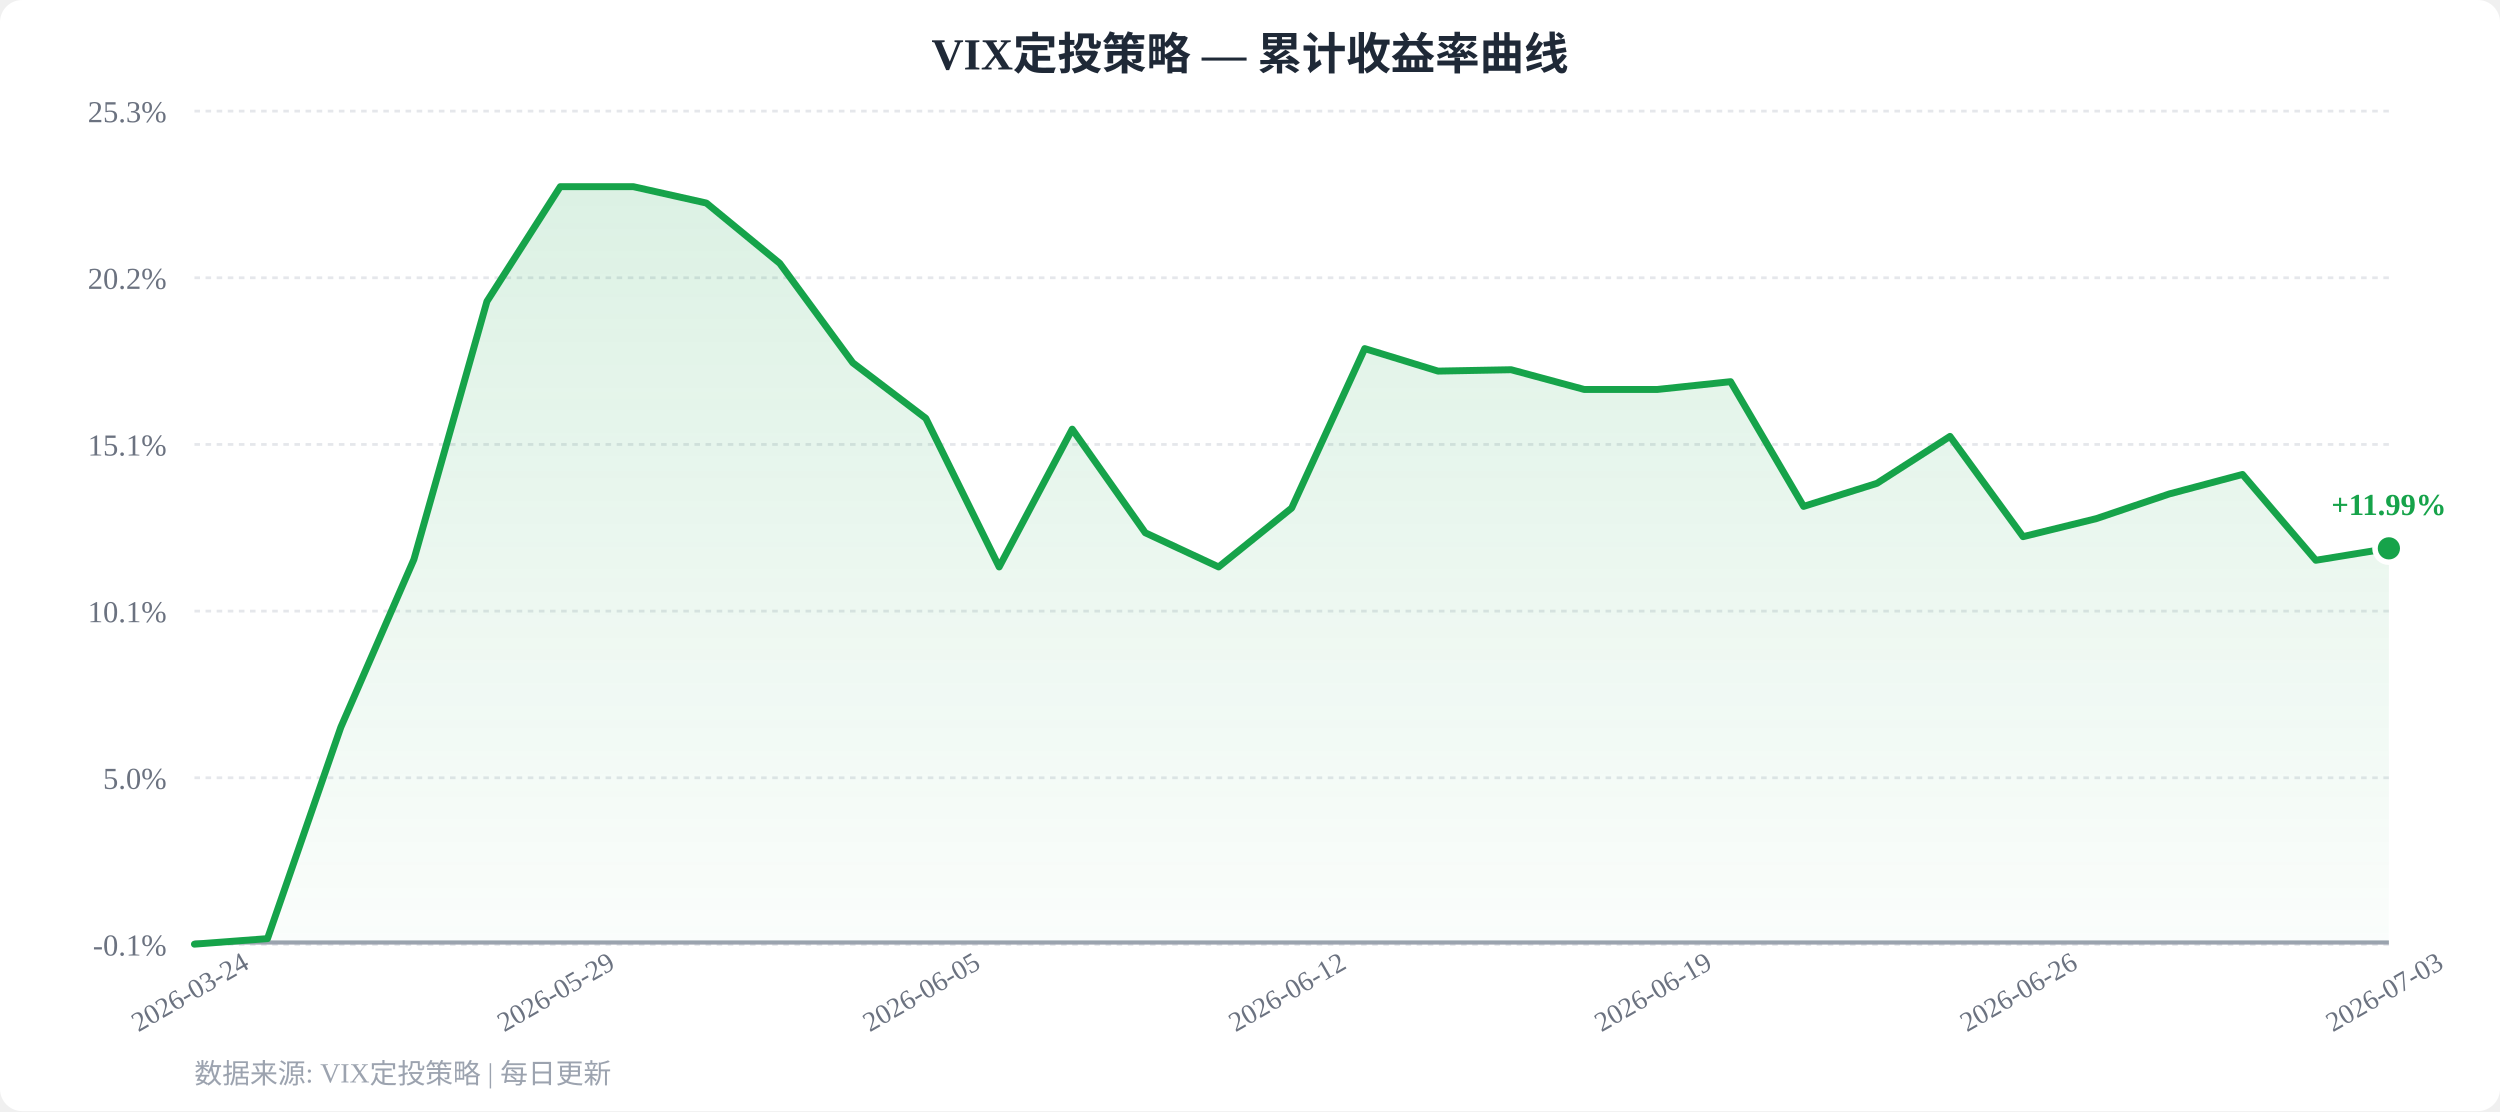
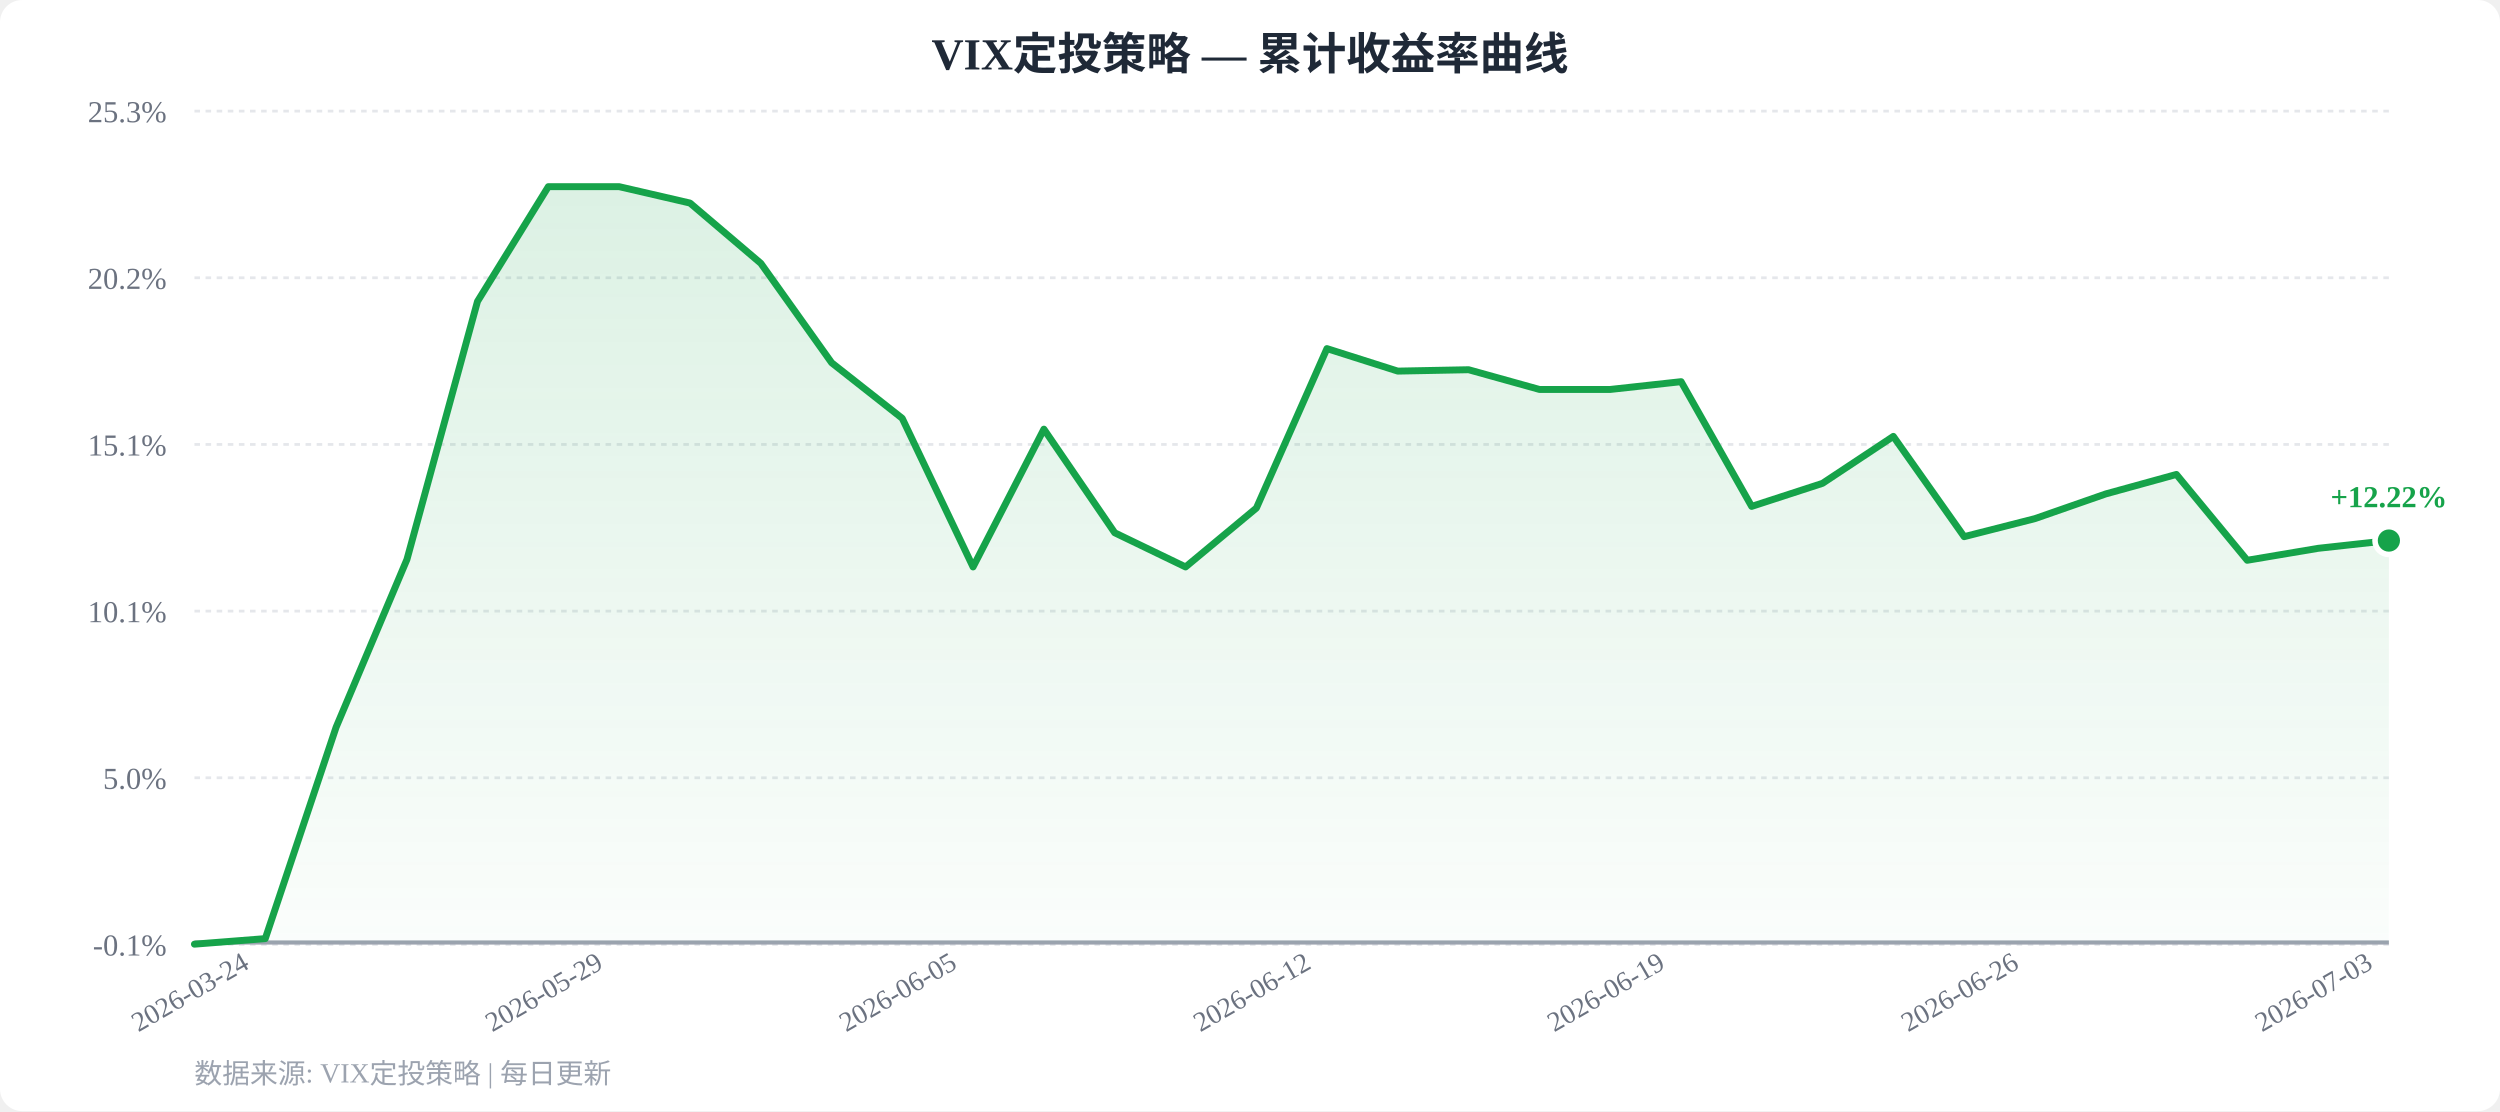
<svg xmlns="http://www.w3.org/2000/svg" viewBox="0 0 900 400" width="100%" height="100%">
  <defs>
    <linearGradient id="areaGradient" x1="0" y1="0" x2="0" y2="1">
      <stop offset="0%" stop-color="#16a34a" stop-opacity="0.15" />
      <stop offset="100%" stop-color="#16a34a" stop-opacity="0.02" />
    </linearGradient>
  </defs>
  <rect width="900" height="400" fill="#ffffff" rx="8" />
  <text x="450.0" y="25" text-anchor="middle" font-size="16" font-weight="bold" fill="#1f2937">VIX定投策略 — 累计收益率曲线</text>
  <line x1="70" y1="340.0" x2="860" y2="340.0" stroke="#e5e7eb" stroke-width="1" stroke-dasharray="2,2" />
  <line x1="70" y1="280.0" x2="860" y2="280.0" stroke="#e5e7eb" stroke-width="1" stroke-dasharray="2,2" />
  <line x1="70" y1="220.0" x2="860" y2="220.0" stroke="#e5e7eb" stroke-width="1" stroke-dasharray="2,2" />
  <line x1="70" y1="160.0" x2="860" y2="160.0" stroke="#e5e7eb" stroke-width="1" stroke-dasharray="2,2" />
  <line x1="70" y1="100.0" x2="860" y2="100.0" stroke="#e5e7eb" stroke-width="1" stroke-dasharray="2,2" />
  <line x1="70" y1="40.0" x2="860" y2="40.0" stroke="#e5e7eb" stroke-width="1" stroke-dasharray="2,2" />
  <line x1="70" y1="339.3" x2="860" y2="339.3" stroke="#9ca3af" stroke-width="1.5" />
-   <path d="M70.0,339.9 L96.3,337.9 L122.7,261.8 L149.0,201.4 L175.3,108.5 L201.7,67.2 L228.0,67.2 L254.3,73.1 L280.7,94.8 L307.0,130.6 L333.3,150.6 L359.7,204.1 L386.0,154.5 L412.3,191.8 L438.7,204.1 L465.0,182.9 L491.3,125.5 L517.7,133.6 L544.0,133.1 L570.3,140.2 L596.7,140.2 L623.0,137.4 L649.3,182.3 L675.7,174.0 L702.0,157.1 L728.3,193.2 L754.7,186.7 L781.0,177.8 L807.3,170.8 L833.7,201.7 L860.0,197.4 L860.0,339.3 L70.0,339.3 Z" fill="url(#areaGradient)" stroke="none" />
-   <path d="M70.0,339.9 L96.3,337.9 L122.7,261.8 L149.0,201.4 L175.3,108.5 L201.7,67.2 L228.0,67.2 L254.3,73.1 L280.7,94.8 L307.0,130.6 L333.3,150.6 L359.7,204.1 L386.0,154.5 L412.3,191.8 L438.7,204.1 L465.0,182.9 L491.3,125.5 L517.7,133.6 L544.0,133.1 L570.3,140.2 L596.7,140.2 L623.0,137.4 L649.3,182.3 L675.7,174.0 L702.0,157.1 L728.3,193.2 L754.7,186.7 L781.0,177.8 L807.3,170.8 L833.7,201.7 L860.0,197.4" fill="none" stroke="#16a34a" stroke-width="2.5" stroke-linejoin="round" stroke-linecap="round" />
-   <circle cx="860.0" cy="197.4" r="5" fill="#16a34a" stroke="#ffffff" stroke-width="2" />
-   <text x="860.0" y="185.4" text-anchor="middle" font-size="11" font-weight="bold" fill="#16a34a">+11.99%</text>
+   <path d="M70.0,339.9 L95.5,337.9 L121.0,261.8 L146.5,201.4 L171.9,108.5 L197.4,67.2 L222.9,67.2 L248.4,73.1 L273.9,94.8 L299.4,130.6 L324.8,150.6 L350.3,204.1 L375.8,154.5 L401.3,191.8 L426.8,204.1 L452.3,182.9 L477.7,125.5 L503.2,133.6 L528.7,133.1 L554.2,140.2 L579.7,140.2 L605.2,137.4 L630.6,182.3 L656.1,174.0 L681.6,157.1 L707.1,193.2 L732.6,186.7 L758.1,177.8 L783.5,170.8 L809.0,201.7 L834.5,197.4 L860.0,194.6 L860.0,339.3 L70.0,339.3 Z" fill="url(#areaGradient)" stroke="none" />
+   <path d="M70.0,339.9 L95.5,337.9 L121.0,261.8 L146.5,201.4 L171.9,108.5 L197.4,67.2 L222.9,67.2 L248.4,73.1 L273.9,94.8 L299.4,130.6 L324.8,150.6 L350.3,204.1 L375.8,154.5 L401.3,191.8 L426.8,204.1 L452.3,182.9 L477.7,125.5 L503.2,133.6 L528.7,133.1 L554.2,140.2 L579.7,140.2 L605.2,137.4 L630.6,182.3 L656.1,174.0 L681.6,157.1 L707.1,193.2 L732.6,186.7 L758.1,177.8 L783.5,170.8 L809.0,201.7 L834.5,197.4 L860.0,194.6" fill="none" stroke="#16a34a" stroke-width="2.5" stroke-linejoin="round" stroke-linecap="round" />
+   <circle cx="860.0" cy="194.6" r="5" fill="#16a34a" stroke="#ffffff" stroke-width="2" />
+   <text x="860.0" y="182.6" text-anchor="middle" font-size="11" font-weight="bold" fill="#16a34a">+12.22%</text>
  <text x="60" y="344.0" text-anchor="end" font-size="11" fill="#6b7280">-0.1%</text>
  <text x="60" y="284.0" text-anchor="end" font-size="11" fill="#6b7280">5.0%</text>
  <text x="60" y="224.0" text-anchor="end" font-size="11" fill="#6b7280">10.1%</text>
  <text x="60" y="164.0" text-anchor="end" font-size="11" fill="#6b7280">15.1%</text>
  <text x="60" y="104.0" text-anchor="end" font-size="11" fill="#6b7280">20.2%</text>
  <text x="60" y="44.0" text-anchor="end" font-size="11" fill="#6b7280">25.3%</text>
  <text x="70.0" y="360" text-anchor="middle" font-size="10" fill="#6b7280" transform="rotate(-30 70.0,360)">2026-03-24</text>
-   <text x="201.7" y="360" text-anchor="middle" font-size="10" fill="#6b7280" transform="rotate(-30 201.7,360)">2026-05-29</text>
-   <text x="333.3" y="360" text-anchor="middle" font-size="10" fill="#6b7280" transform="rotate(-30 333.3,360)">2026-06-05</text>
-   <text x="465.0" y="360" text-anchor="middle" font-size="10" fill="#6b7280" transform="rotate(-30 465.0,360)">2026-06-12</text>
-   <text x="596.7" y="360" text-anchor="middle" font-size="10" fill="#6b7280" transform="rotate(-30 596.7,360)">2026-06-19</text>
-   <text x="728.3" y="360" text-anchor="middle" font-size="10" fill="#6b7280" transform="rotate(-30 728.3,360)">2026-06-26</text>
-   <text x="860.0" y="360" text-anchor="middle" font-size="10" fill="#6b7280" transform="rotate(-30 860.0,360)">2026-07-03</text>
+   <text x="197.4" y="360" text-anchor="middle" font-size="10" fill="#6b7280" transform="rotate(-30 197.4,360)">2026-05-29</text>
+   <text x="324.8" y="360" text-anchor="middle" font-size="10" fill="#6b7280" transform="rotate(-30 324.8,360)">2026-06-05</text>
+   <text x="452.3" y="360" text-anchor="middle" font-size="10" fill="#6b7280" transform="rotate(-30 452.3,360)">2026-06-12</text>
+   <text x="579.7" y="360" text-anchor="middle" font-size="10" fill="#6b7280" transform="rotate(-30 579.7,360)">2026-06-19</text>
+   <text x="707.1" y="360" text-anchor="middle" font-size="10" fill="#6b7280" transform="rotate(-30 707.1,360)">2026-06-26</text>
+   <text x="834.5" y="360" text-anchor="middle" font-size="10" fill="#6b7280" transform="rotate(-30 834.5,360)">2026-07-03</text>
  <text x="70" y="390" font-size="10" fill="#9ca3af">数据来源: VIX定投策略 | 每日更新</text>
</svg>
